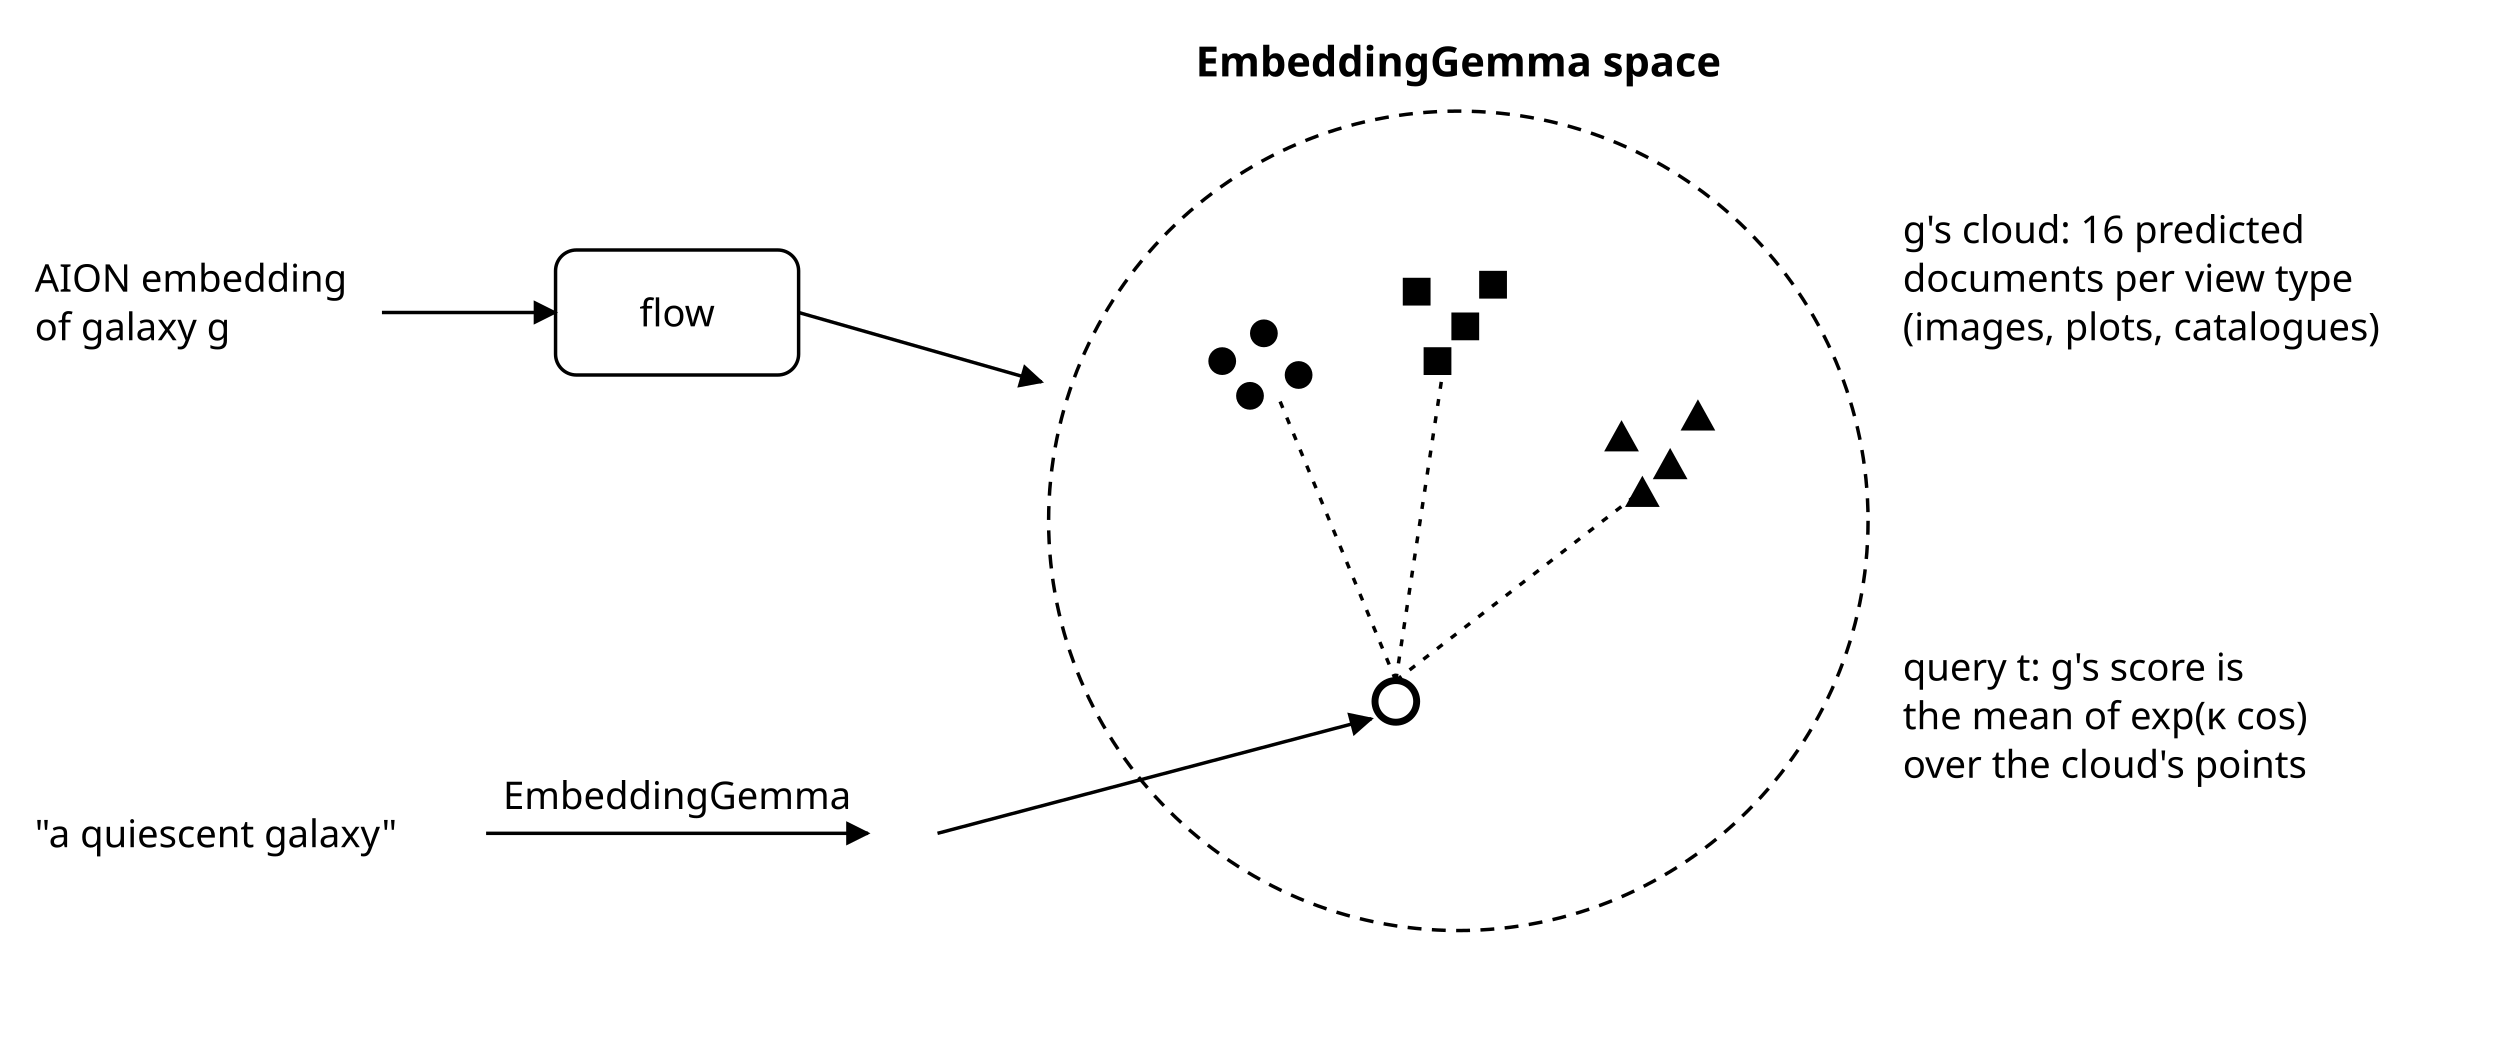
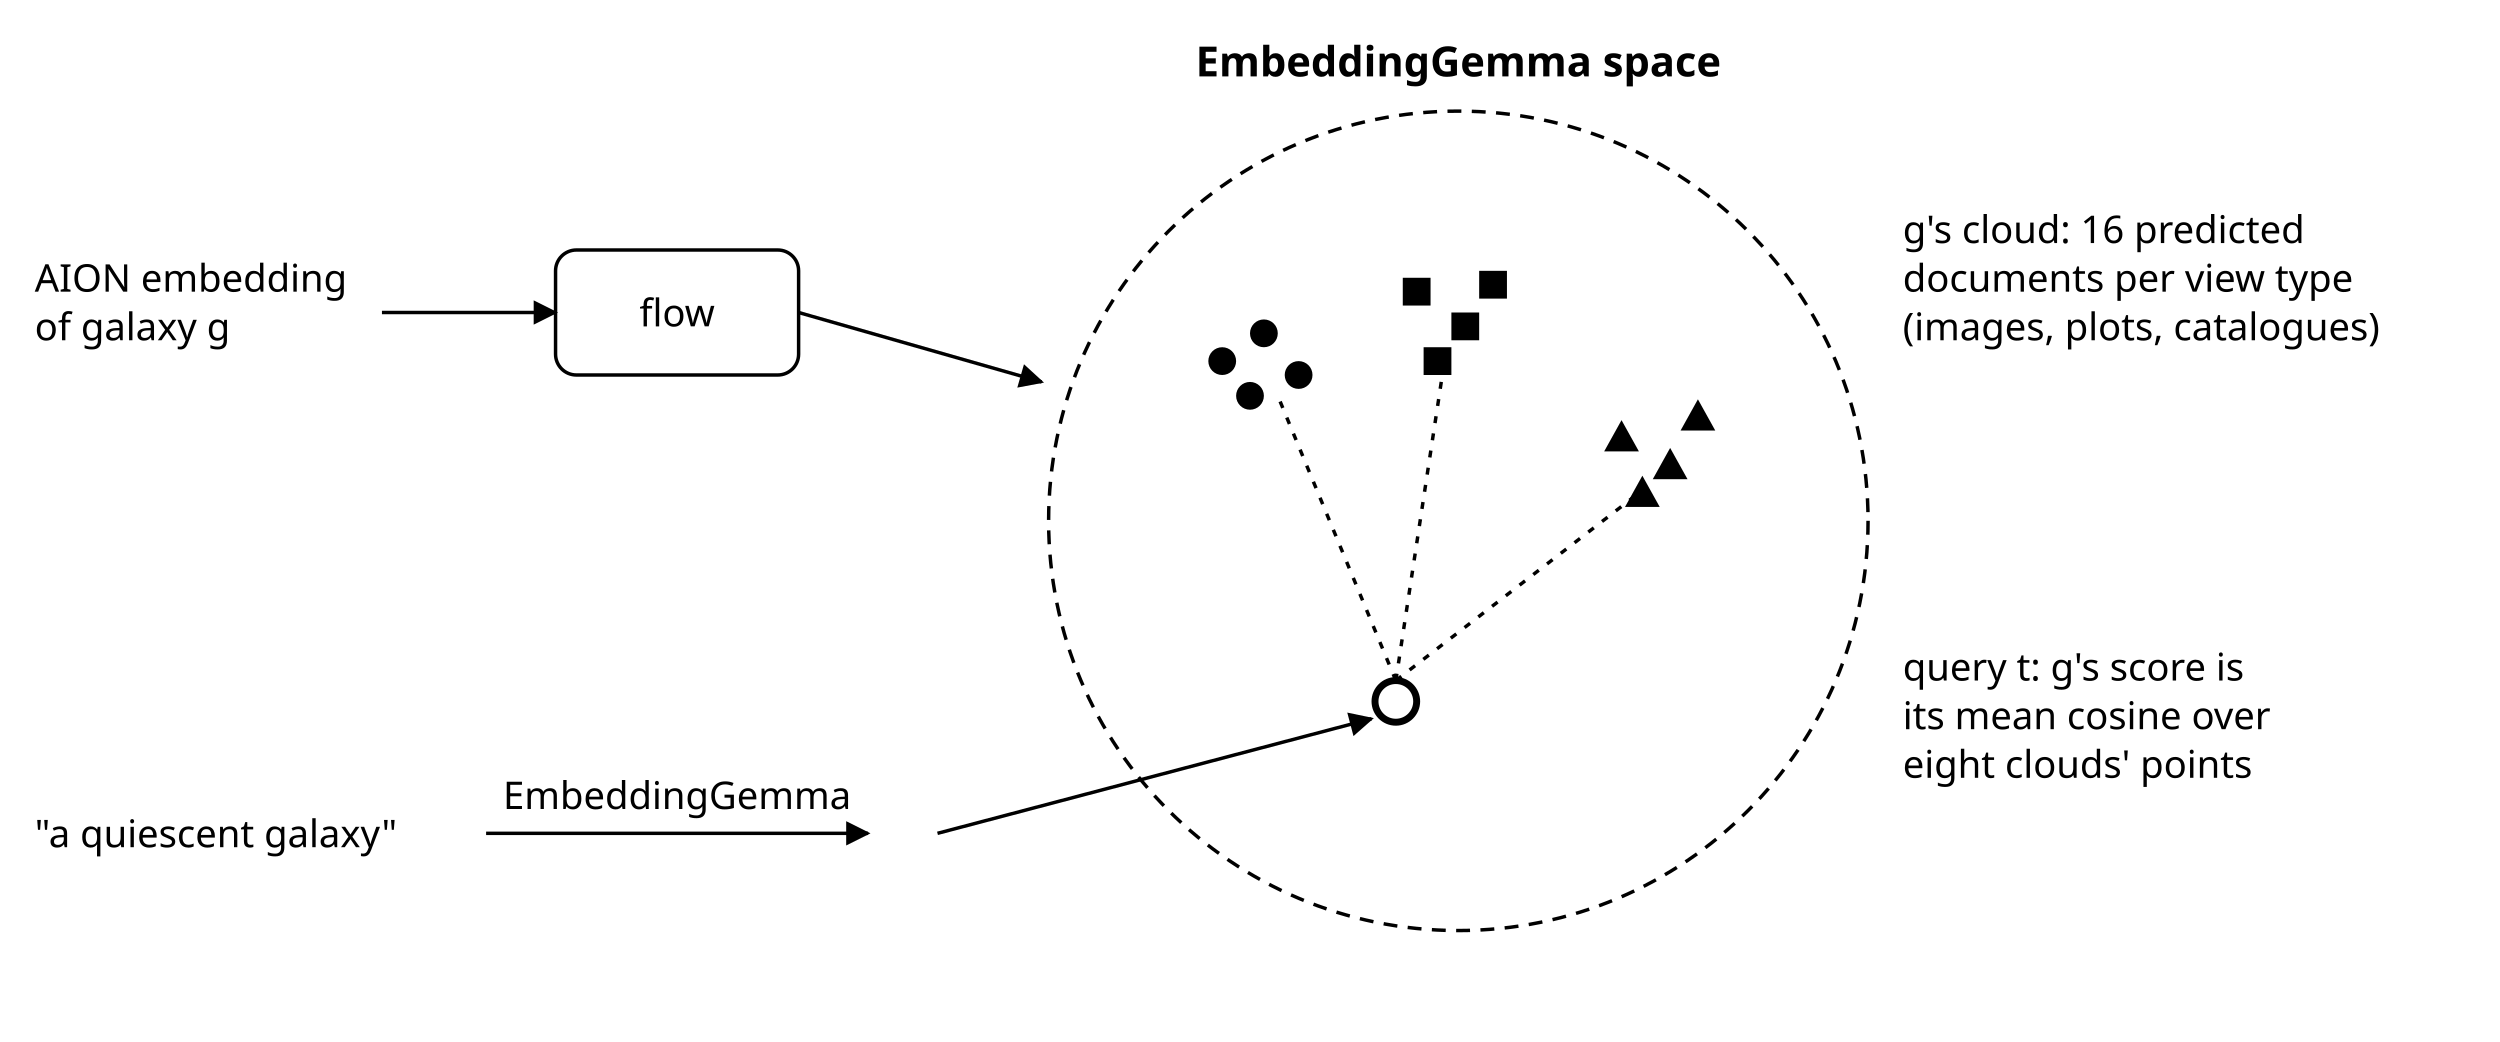
<svg xmlns="http://www.w3.org/2000/svg" viewBox="0 0 720 300" width="100%" role="img" aria-labelledby="text-search-title" font-family="sans-serif" font-size="12" fill="none" stroke="currentColor">
  <defs>
    <marker id="text-search-arrow" viewBox="0 0 10 10" refX="9" refY="5" markerWidth="7" markerHeight="7" orient="auto">
      <path d="M0 0 L10 5 L0 10 z" fill="currentColor" stroke="none" />
    </marker>
  </defs>
  <g fill="currentColor" stroke="none" font-size="11">
    <text x="10" y="84">AION embedding</text>
    <text x="10" y="98">of galaxy g</text>
    <text x="10" y="244">"a quiescent galaxy"</text>
  </g>
  <g marker-end="url(#text-search-arrow)">
    <line x1="110" y1="90" x2="160" y2="90" />
    <line x1="230" y1="90" x2="300" y2="110" />
    <line x1="140" y1="240" x2="250" y2="240" />
    <line x1="270" y1="240" x2="395" y2="207" />
  </g>
  <rect x="160" y="72" width="70" height="36" rx="6" />
  <g fill="currentColor" stroke="none" font-size="11" text-anchor="middle">
    <text x="195" y="94">flow</text>
    <text x="195" y="233">EmbeddingGemma</text>
  </g>
  <circle cx="420" cy="150" r="118" stroke-dasharray="4 3" />
  <text x="420" y="22" fill="currentColor" stroke="none" text-anchor="middle" font-weight="bold">EmbeddingGemma space</text>
  <g fill="currentColor" stroke="none">
    <circle cx="352" cy="104" r="4" />
    <circle cx="364" cy="96" r="4" />
    <circle cx="360" cy="114" r="4" />
    <circle cx="374" cy="108" r="4" />
    <rect x="404" y="80" width="8" height="8" />
    <rect x="418" y="90" width="8" height="8" />
    <rect x="410" y="100" width="8" height="8" />
    <rect x="426" y="78" width="8" height="8" />
    <path d="M462 130 l5 -9 l5 9 z" />
    <path d="M476 138 l5 -9 l5 9 z" />
    <path d="M468 146 l5 -9 l5 9 z" />
    <path d="M484 124 l5 -9 l5 9 z" />
    <circle cx="402" cy="202" r="6" fill="none" stroke="currentColor" stroke-width="2" />
  </g>
  <g stroke-dasharray="2 3">
    <line x1="402" y1="196" x2="368" y2="114" />
    <line x1="402" y1="196" x2="416" y2="104" />
    <line x1="402" y1="196" x2="472" y2="142" />
  </g>
  <g fill="currentColor" stroke="none" font-size="11">
    <text x="548" y="70">g's cloud: 16 predicted</text>
    <text x="548" y="84">documents per view type</text>
    <text x="548" y="98">(images, plots, catalogues)</text>
    <text x="548" y="196">query t: g's score is</text>
-     <text x="548" y="210">the mean of exp(κ cos)</text>
-     <text x="548" y="224">over the cloud's points</text>
+     <text x="548" y="210">its mean cosine over</text>
+     <text x="548" y="224">eight clouds' points</text>
  </g>
</svg>
